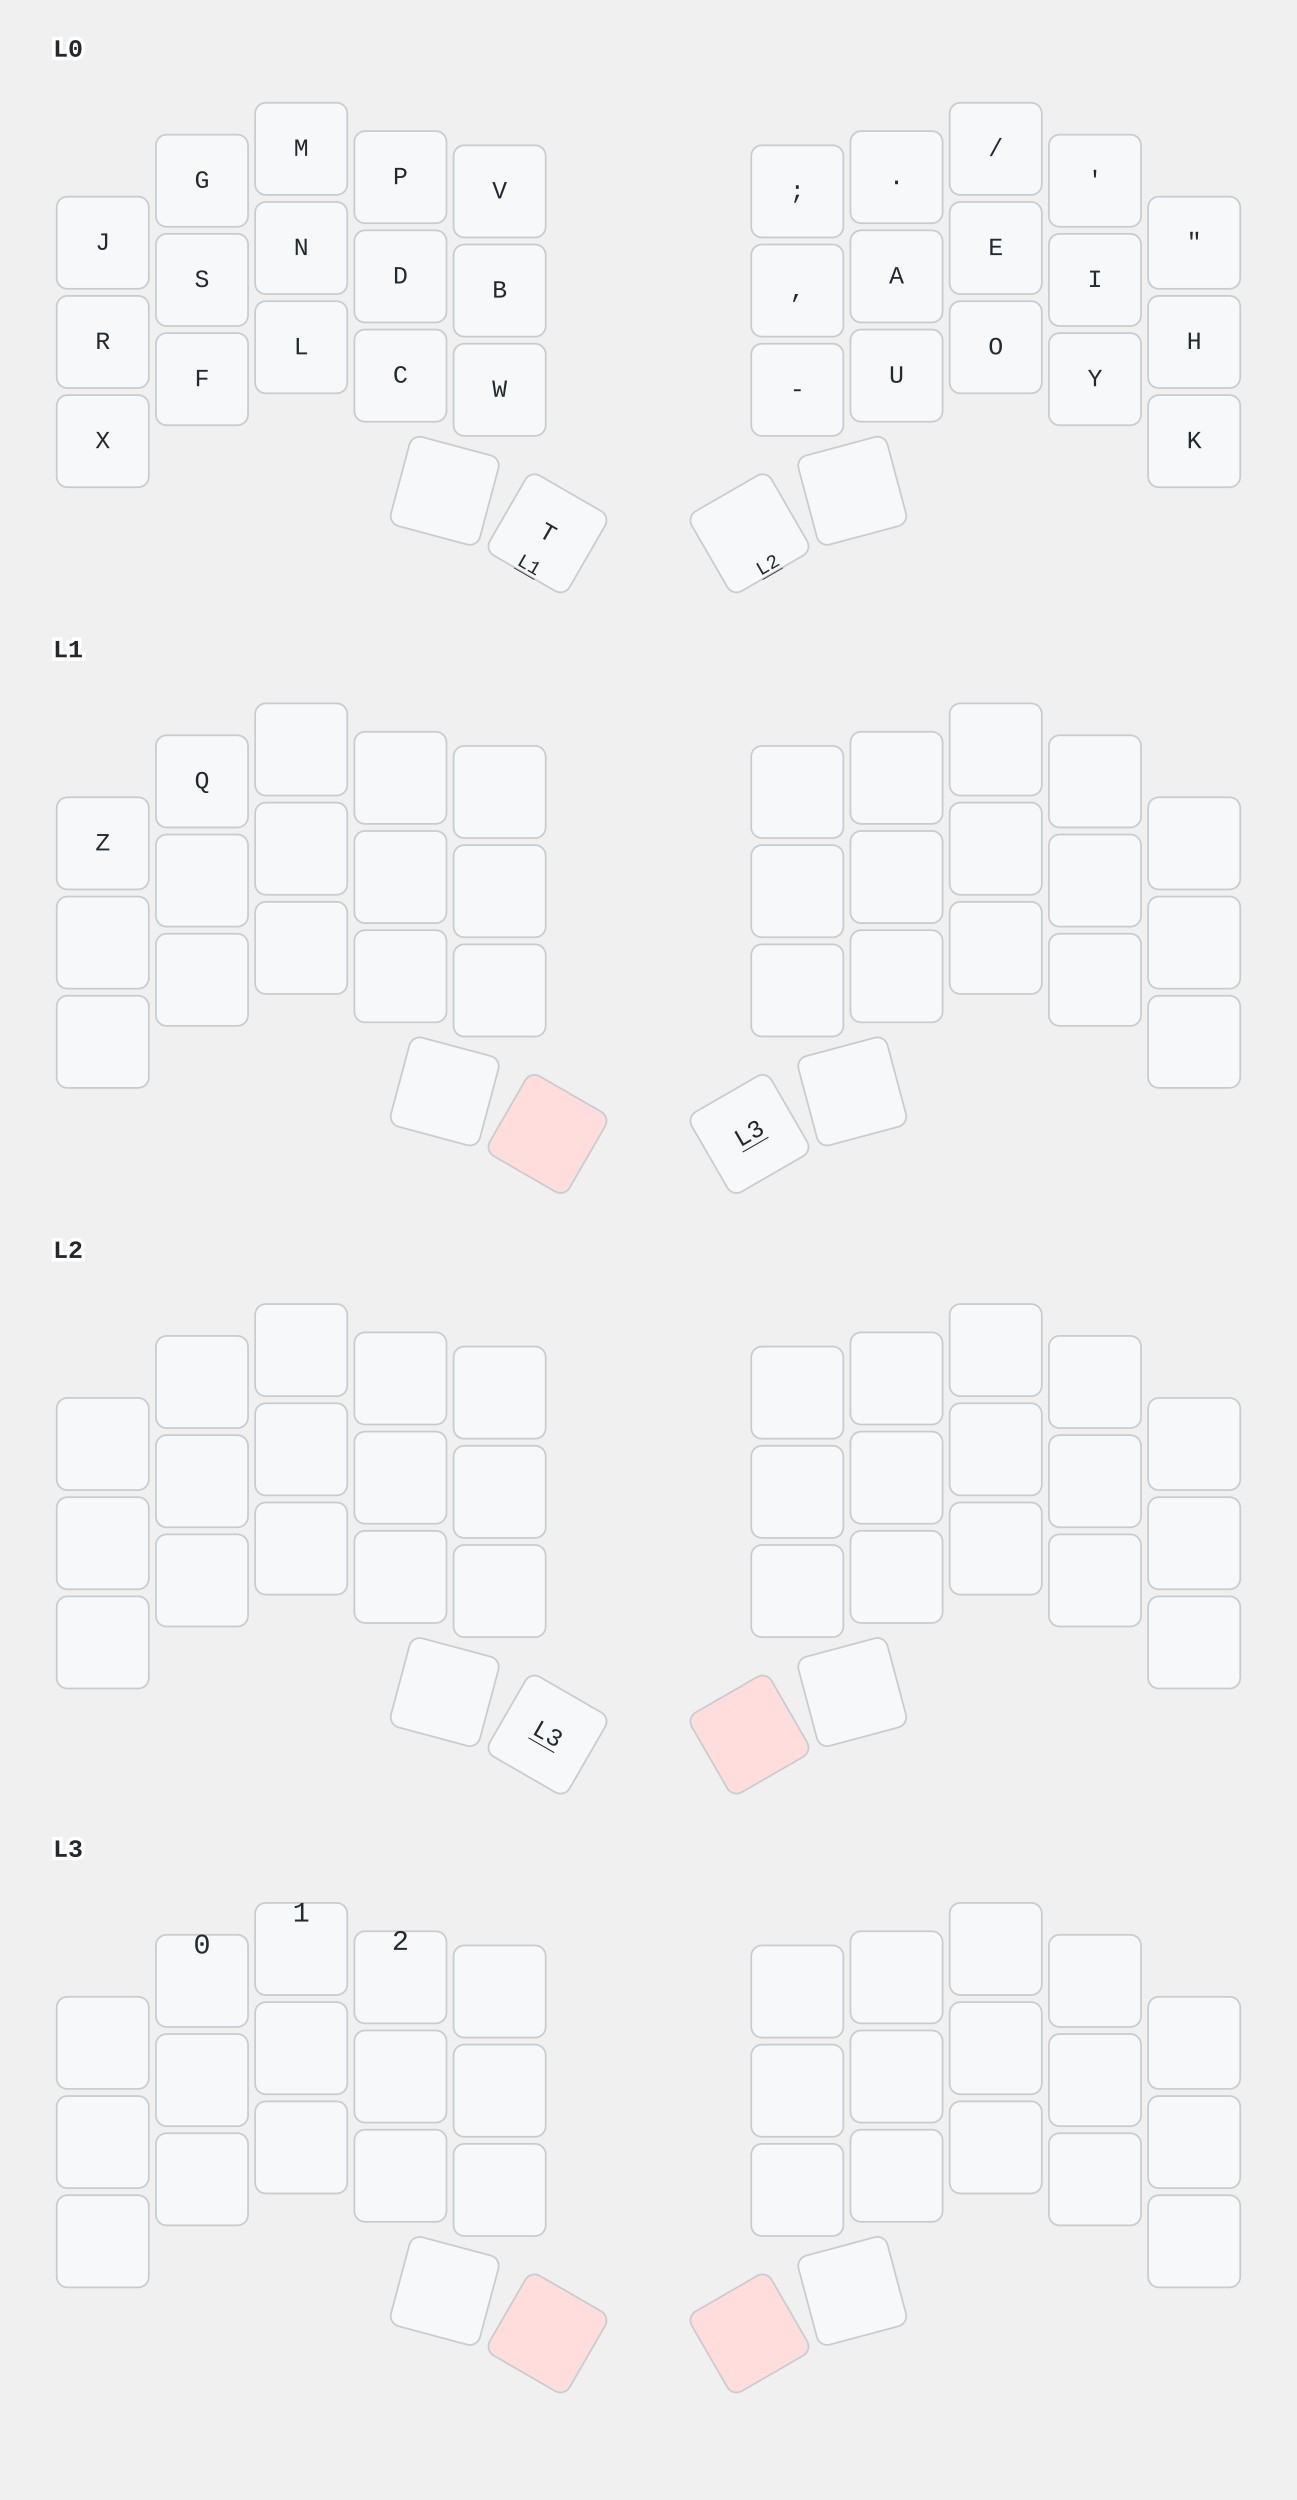
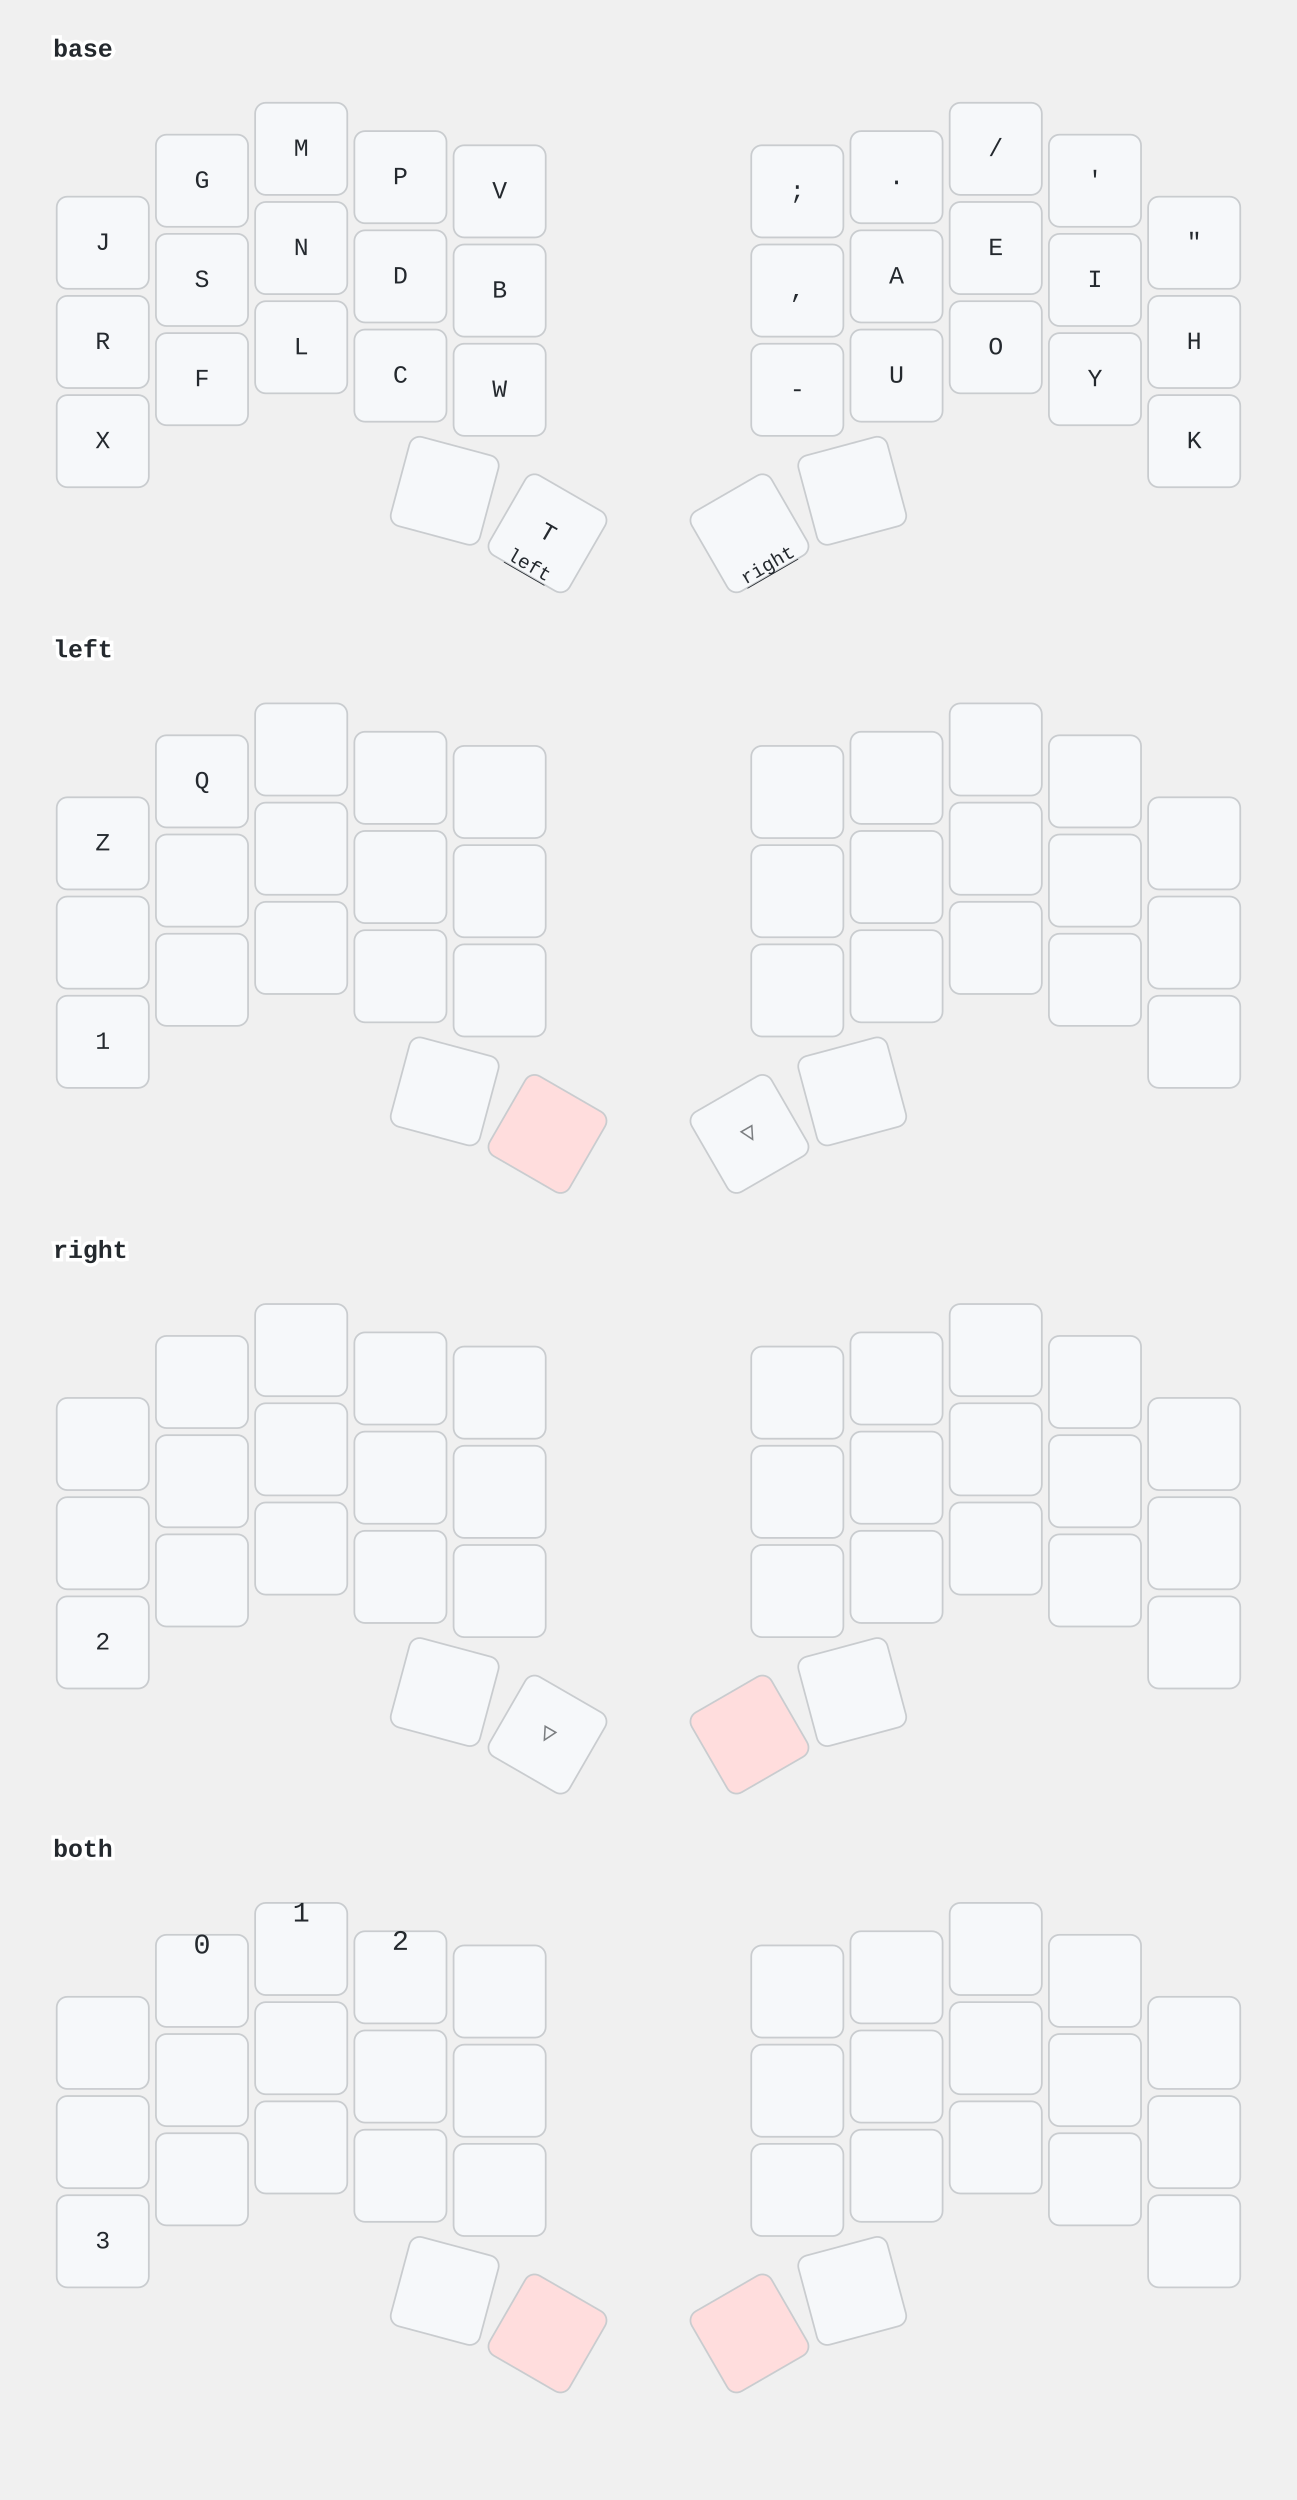
<svg xmlns="http://www.w3.org/2000/svg" xmlns:xlink="http://www.w3.org/1999/xlink" width="732" height="1411" viewBox="0 0 732 1411" class="keymap">
  <defs>/* start glyphs */
<svg id="mdi:apple-keyboard-shift">
      <svg id="mdi-apple-keyboard-shift" viewBox="0 0 24 24">
        <path d="M15,18V12H17.17L12,6.83L6.83,12H9V18H15M12,4L22,14H17V20H7V14H2L12,4Z" />
      </svg>
    </svg>
    <svg id="mdi:backspace-outline">
      <svg id="mdi-backspace-outline" viewBox="0 0 24 24">
        <path d="M19,15.59L17.59,17L14,13.41L10.41,17L9,15.59L12.59,12L9,8.41L10.41,7L14,10.59L17.59,7L19,8.41L15.41,12L19,15.59M22,3A2,2 0 0,1 24,5V19A2,2 0 0,1 22,21H7C6.31,21 5.77,20.64 5.41,20.11L0,12L5.41,3.88C5.77,3.35 6.31,3 7,3H22M22,5H7L2.28,12L7,19H22V5Z" />
      </svg>
    </svg>
    <svg id="mdi:bluetooth">
      <svg id="mdi-bluetooth" viewBox="0 0 24 24">
        <path d="M14.88,16.29L13,18.17V14.41M13,5.83L14.88,7.71L13,9.58M17.71,7.71L12,2H11V9.58L6.41,5L5,6.41L10.59,12L5,17.58L6.41,19L11,14.41V22H12L17.71,16.29L13.41,12L17.71,7.71Z" />
      </svg>
    </svg>
    <svg id="mdi:close">
      <svg id="mdi-close" viewBox="0 0 24 24">
        <path d="M19,6.41L17.59,5L12,10.59L6.41,5L5,6.41L10.59,12L5,17.59L6.41,19L12,13.41L17.59,19L19,17.59L13.41,12L19,6.41Z" />
      </svg>
    </svg>
    <svg id="mdi:flash">
      <svg id="mdi-flash" viewBox="0 0 24 24">
        <path d="M7,2V13H10V22L17,10H13L17,2H7Z" />
      </svg>
    </svg>
    <svg id="mdi:keyboard-return">
      <svg id="mdi-keyboard-return" viewBox="0 0 24 24">
        <path d="M19,7V11H5.83L9.41,7.41L8,6L2,12L8,18L9.41,16.58L5.83,13H21V7H19Z" />
      </svg>
    </svg>
    <svg id="mdi:keyboard-space">
      <svg id="mdi-keyboard-space" viewBox="0 0 24 24">
        <path d="M3 15H5V19H19V15H21V19C21 20.1 20.1 21 19 21H5C3.9 21 3 20.1 3 19V15Z" />
      </svg>
    </svg>
  </defs>/* end glyphs */
<style>/* inherit to force styles through use tags */
svg path {
    fill: inherit;
}

/* font and background color specifications */
svg.keymap {
    font-family: SFMono-Regular,Consolas,Liberation Mono,Menlo,monospace;
    font-size: 14px;
    font-kerning: normal;
    text-rendering: optimizeLegibility;
    fill: #24292e;
}

/* default key styling */
rect.key {
    fill: #f6f8fa;
}

rect.key, rect.combo {
    stroke: #c9cccf;
    stroke-width: 1;
}

/* default key side styling, only used is draw_key_sides is set */
rect.side {
    filter: brightness(90%);
}

/* color accent for combo boxes */
rect.combo, rect.combo-separate {
    fill: #cdf;
}

/* color accent for held keys */
rect.held, rect.combo.held {
    fill: #fdd;
}

/* color accent for ghost (optional) keys */
rect.ghost, rect.combo.ghost {
    stroke-dasharray: 4, 4;
    stroke-width: 2;
}

text {
    text-anchor: middle;
    dominant-baseline: middle;
}

/* styling for layer labels */
text.label {
    font-weight: bold;
    text-anchor: start;
    stroke: white;
    stroke-width: 4;
    paint-order: stroke;
}

/* styling for optional footer */
text.footer {
    text-anchor: end;
    dominant-baseline: auto;
    stroke: white;
    stroke-width: 4;
    paint-order: stroke;
}

/* styling for combo tap, and key hold/shifted label text */
text.combo, text.hold, text.shifted {
    font-size: 11px;
}

text.hold {
    text-anchor: middle;
    dominant-baseline: auto;
}

text.shifted {
    text-anchor: middle;
    dominant-baseline: hanging;
}

text.layer-activator {
    text-decoration: underline;
}

/* styling for hold/shifted label text in combo box */
text.combo.hold, text.combo.shifted {
    font-size: 8px;
}

/* lighter symbol for transparent keys */
text.trans {
    fill: #7b7e81;
}

/* styling for combo dendrons */
path.combo {
    stroke-width: 1;
    stroke: gray;
    fill: none;
}

/* Start Tabler Icons Cleanup */
/* cannot use height/width with glyphs */
.icon-tabler &gt; path {
    fill: inherit;
    stroke: inherit;
    stroke-width: 2;
}
/* hide tabler's default box */
.icon-tabler &gt; path[stroke="none"][fill="none"] {
    visibility: hidden;
}
/* End Tabler Icons Cleanup */

@media (prefers-color-scheme: dark) {
svg.keymap { fill: #d1d6db; }
rect.key { fill: #3f4750; }
rect.key, rect.combo { stroke: #60666c; }
rect.combo, rect.combo-separate { fill: #1f3d7a; }
rect.held, rect.combo.held { fill: #854747; }
text.label, text.footer { stroke: black; }
text.trans { fill: #7e8184; }
path.combo { stroke: #7f7f7f; }

}
.sym_sub_text.tap {
  translate: -5px 2px;
  font-size: 20px;
}
.sym_sub_text.shifted {
  translate: 10px 13px;
  font-size: 16px;
  opacity: 1.0;
}
</style>
-   <g transform="translate(30, 0)" class="layer-L0">
-     <text x="0" y="28" class="label" id="L0">L0</text>
+   <g transform="translate(30, 0)" class="layer-base">
+     <text x="0" y="28" class="label" id="base">base</text>
    <g transform="translate(0, 56)">
      <g transform="translate(28, 81)" class="key keypos-0">
        <rect rx="6" ry="6" x="-26" y="-26" width="52" height="52" class="key" />
        <text x="0" y="0" class="key tap">J</text>
      </g>
      <g transform="translate(84, 46)" class="key keypos-1">
        <rect rx="6" ry="6" x="-26" y="-26" width="52" height="52" class="key" />
        <text x="0" y="0" class="key tap">G</text>
      </g>
      <g transform="translate(140, 28)" class="key keypos-2">
        <rect rx="6" ry="6" x="-26" y="-26" width="52" height="52" class="key" />
        <text x="0" y="0" class="key tap">M</text>
      </g>
      <g transform="translate(196, 44)" class="key keypos-3">
        <rect rx="6" ry="6" x="-26" y="-26" width="52" height="52" class="key" />
        <text x="0" y="0" class="key tap">P</text>
      </g>
      <g transform="translate(252, 52)" class="key keypos-4">
        <rect rx="6" ry="6" x="-26" y="-26" width="52" height="52" class="key" />
        <text x="0" y="0" class="key tap">V</text>
      </g>
      <g transform="translate(420, 52)" class="key keypos-5">
        <rect rx="6" ry="6" x="-26" y="-26" width="52" height="52" class="key" />
        <text x="0" y="0" class="key tap">;</text>
      </g>
      <g transform="translate(476, 44)" class="key keypos-6">
        <rect rx="6" ry="6" x="-26" y="-26" width="52" height="52" class="key" />
        <text x="0" y="0" class="key tap">.</text>
      </g>
      <g transform="translate(532, 28)" class="key keypos-7">
        <rect rx="6" ry="6" x="-26" y="-26" width="52" height="52" class="key" />
        <text x="0" y="0" class="key tap">/</text>
      </g>
      <g transform="translate(588, 46)" class="key keypos-8">
        <rect rx="6" ry="6" x="-26" y="-26" width="52" height="52" class="key" />
        <text x="0" y="0" class="key tap">'</text>
      </g>
      <g transform="translate(644, 81)" class="key keypos-9">
        <rect rx="6" ry="6" x="-26" y="-26" width="52" height="52" class="key" />
        <text x="0" y="0" class="key tap">"</text>
      </g>
      <g transform="translate(28, 137)" class="key keypos-10">
        <rect rx="6" ry="6" x="-26" y="-26" width="52" height="52" class="key" />
        <text x="0" y="0" class="key tap">R</text>
      </g>
      <g transform="translate(84, 102)" class="key keypos-11">
        <rect rx="6" ry="6" x="-26" y="-26" width="52" height="52" class="key" />
        <text x="0" y="0" class="key tap">S</text>
      </g>
      <g transform="translate(140, 84)" class="key keypos-12">
        <rect rx="6" ry="6" x="-26" y="-26" width="52" height="52" class="key" />
        <text x="0" y="0" class="key tap">N</text>
      </g>
      <g transform="translate(196, 100)" class="key keypos-13">
        <rect rx="6" ry="6" x="-26" y="-26" width="52" height="52" class="key" />
        <text x="0" y="0" class="key tap">D</text>
        <use href="#mdi:apple-keyboard-shift" xlink:href="#mdi:apple-keyboard-shift" x="-8" y="9" height="15" width="15.0" class="key hold glyph mdi:apple-keyboard-shift" />
      </g>
      <g transform="translate(252, 108)" class="key keypos-14">
        <rect rx="6" ry="6" x="-26" y="-26" width="52" height="52" class="key" />
        <text x="0" y="0" class="key tap">B</text>
      </g>
      <g transform="translate(420, 108)" class="key keypos-15">
        <rect rx="6" ry="6" x="-26" y="-26" width="52" height="52" class="key" />
        <text x="0" y="0" class="key tap">,</text>
      </g>
      <g transform="translate(476, 100)" class="key keypos-16">
        <rect rx="6" ry="6" x="-26" y="-26" width="52" height="52" class="key" />
        <text x="0" y="0" class="key tap">A</text>
        <use href="#mdi:apple-keyboard-shift" xlink:href="#mdi:apple-keyboard-shift" x="-8" y="9" height="15" width="15.0" class="key hold glyph mdi:apple-keyboard-shift" />
      </g>
      <g transform="translate(532, 84)" class="key keypos-17">
        <rect rx="6" ry="6" x="-26" y="-26" width="52" height="52" class="key" />
        <text x="0" y="0" class="key tap">E</text>
      </g>
      <g transform="translate(588, 102)" class="key keypos-18">
        <rect rx="6" ry="6" x="-26" y="-26" width="52" height="52" class="key" />
        <text x="0" y="0" class="key tap">I</text>
      </g>
      <g transform="translate(644, 137)" class="key keypos-19">
        <rect rx="6" ry="6" x="-26" y="-26" width="52" height="52" class="key" />
        <text x="0" y="0" class="key tap">H</text>
      </g>
      <g transform="translate(28, 193)" class="key keypos-20">
        <rect rx="6" ry="6" x="-26" y="-26" width="52" height="52" class="key" />
        <text x="0" y="0" class="key tap">X</text>
      </g>
      <g transform="translate(84, 158)" class="key keypos-21">
        <rect rx="6" ry="6" x="-26" y="-26" width="52" height="52" class="key" />
        <text x="0" y="0" class="key tap">F</text>
      </g>
      <g transform="translate(140, 140)" class="key keypos-22">
        <rect rx="6" ry="6" x="-26" y="-26" width="52" height="52" class="key" />
        <text x="0" y="0" class="key tap">L</text>
      </g>
      <g transform="translate(196, 156)" class="key keypos-23">
        <rect rx="6" ry="6" x="-26" y="-26" width="52" height="52" class="key" />
        <text x="0" y="0" class="key tap">C</text>
      </g>
      <g transform="translate(252, 164)" class="key keypos-24">
        <rect rx="6" ry="6" x="-26" y="-26" width="52" height="52" class="key" />
        <text x="0" y="0" class="key tap">W</text>
      </g>
      <g transform="translate(420, 164)" class="key keypos-25">
        <rect rx="6" ry="6" x="-26" y="-26" width="52" height="52" class="key" />
        <text x="0" y="0" class="key tap">-</text>
      </g>
      <g transform="translate(476, 156)" class="key keypos-26">
        <rect rx="6" ry="6" x="-26" y="-26" width="52" height="52" class="key" />
        <text x="0" y="0" class="key tap">U</text>
      </g>
      <g transform="translate(532, 140)" class="key keypos-27">
        <rect rx="6" ry="6" x="-26" y="-26" width="52" height="52" class="key" />
        <text x="0" y="0" class="key tap">O</text>
      </g>
      <g transform="translate(588, 158)" class="key keypos-28">
        <rect rx="6" ry="6" x="-26" y="-26" width="52" height="52" class="key" />
        <text x="0" y="0" class="key tap">Y</text>
      </g>
      <g transform="translate(644, 193)" class="key keypos-29">
        <rect rx="6" ry="6" x="-26" y="-26" width="52" height="52" class="key" />
        <text x="0" y="0" class="key tap">K</text>
      </g>
      <g transform="translate(221, 221) rotate(15.0)" class="key keypos-30">
        <rect rx="6" ry="6" x="-26" y="-26" width="52" height="52" class="key" />
        <use href="#mdi:backspace-outline" xlink:href="#mdi:backspace-outline" x="-9" y="-9" height="18" width="18.0" class="key tap glyph mdi:backspace-outline" />
      </g>
      <g transform="translate(279, 245) rotate(30.0)" class="key keypos-31">
        <rect rx="6" ry="6" x="-26" y="-26" width="52" height="52" class="key" />
        <text x="0" y="0" class="key tap">T</text>
-         <a href="#L1">
-           <text x="0" y="24" class="key hold layer-activator">L1</text>
+         <a href="#left">
+           <text x="0" y="24" class="key hold layer-activator">left</text>
        </a>
      </g>
      <g transform="translate(393, 245) rotate(-30.0)" class="key keypos-32">
        <rect rx="6" ry="6" x="-26" y="-26" width="52" height="52" class="key" />
        <use href="#mdi:keyboard-space" xlink:href="#mdi:keyboard-space" x="-9" y="-9" height="18" width="18.0" class="key tap glyph mdi:keyboard-space" />
-         <a href="#L2">
-           <text x="0" y="24" class="key hold layer-activator">L2</text>
+         <a href="#right">
+           <text x="0" y="24" class="key hold layer-activator">right</text>
        </a>
      </g>
      <g transform="translate(451, 221) rotate(-15.0)" class="key keypos-33">
        <rect rx="6" ry="6" x="-26" y="-26" width="52" height="52" class="key" />
        <use href="#mdi:keyboard-return" xlink:href="#mdi:keyboard-return" x="-9" y="-9" height="18" width="18.0" class="key tap glyph mdi:keyboard-return" />
      </g>
    </g>
  </g>
-   <g transform="translate(30, 339)" class="layer-L1">
-     <text x="0" y="28" class="label" id="L1">L1</text>
+   <g transform="translate(30, 339)" class="layer-left">
+     <text x="0" y="28" class="label" id="left">left</text>
    <g transform="translate(0, 56)">
      <g transform="translate(28, 81)" class="key keypos-0">
        <rect rx="6" ry="6" x="-26" y="-26" width="52" height="52" class="key" />
        <text x="0" y="0" class="key tap">Z</text>
      </g>
      <g transform="translate(84, 46)" class="key keypos-1">
        <rect rx="6" ry="6" x="-26" y="-26" width="52" height="52" class="key" />
        <text x="0" y="0" class="key tap">Q</text>
      </g>
      <g transform="translate(140, 28)" class="key keypos-2">
        <rect rx="6" ry="6" x="-26" y="-26" width="52" height="52" class="key" />
      </g>
      <g transform="translate(196, 44)" class="key keypos-3">
        <rect rx="6" ry="6" x="-26" y="-26" width="52" height="52" class="key" />
      </g>
      <g transform="translate(252, 52)" class="key keypos-4">
        <rect rx="6" ry="6" x="-26" y="-26" width="52" height="52" class="key" />
      </g>
      <g transform="translate(420, 52)" class="key keypos-5">
        <rect rx="6" ry="6" x="-26" y="-26" width="52" height="52" class="key" />
      </g>
      <g transform="translate(476, 44)" class="key keypos-6">
        <rect rx="6" ry="6" x="-26" y="-26" width="52" height="52" class="key" />
      </g>
      <g transform="translate(532, 28)" class="key keypos-7">
        <rect rx="6" ry="6" x="-26" y="-26" width="52" height="52" class="key" />
      </g>
      <g transform="translate(588, 46)" class="key keypos-8">
        <rect rx="6" ry="6" x="-26" y="-26" width="52" height="52" class="key" />
      </g>
      <g transform="translate(644, 81)" class="key keypos-9">
        <rect rx="6" ry="6" x="-26" y="-26" width="52" height="52" class="key" />
      </g>
      <g transform="translate(28, 137)" class="key keypos-10">
        <rect rx="6" ry="6" x="-26" y="-26" width="52" height="52" class="key" />
      </g>
      <g transform="translate(84, 102)" class="key keypos-11">
        <rect rx="6" ry="6" x="-26" y="-26" width="52" height="52" class="key" />
      </g>
      <g transform="translate(140, 84)" class="key keypos-12">
        <rect rx="6" ry="6" x="-26" y="-26" width="52" height="52" class="key" />
      </g>
      <g transform="translate(196, 100)" class="key keypos-13">
        <rect rx="6" ry="6" x="-26" y="-26" width="52" height="52" class="key" />
        <use href="#mdi:apple-keyboard-shift" xlink:href="#mdi:apple-keyboard-shift" x="-9" y="-9" height="18" width="18.0" class="key tap glyph mdi:apple-keyboard-shift" />
      </g>
      <g transform="translate(252, 108)" class="key keypos-14">
        <rect rx="6" ry="6" x="-26" y="-26" width="52" height="52" class="key" />
      </g>
      <g transform="translate(420, 108)" class="key keypos-15">
        <rect rx="6" ry="6" x="-26" y="-26" width="52" height="52" class="key" />
      </g>
      <g transform="translate(476, 100)" class="key keypos-16">
        <rect rx="6" ry="6" x="-26" y="-26" width="52" height="52" class="key" />
        <use href="#mdi:apple-keyboard-shift" xlink:href="#mdi:apple-keyboard-shift" x="-9" y="-9" height="18" width="18.0" class="key tap glyph mdi:apple-keyboard-shift" />
      </g>
      <g transform="translate(532, 84)" class="key keypos-17">
        <rect rx="6" ry="6" x="-26" y="-26" width="52" height="52" class="key" />
      </g>
      <g transform="translate(588, 102)" class="key keypos-18">
        <rect rx="6" ry="6" x="-26" y="-26" width="52" height="52" class="key" />
      </g>
      <g transform="translate(644, 137)" class="key keypos-19">
        <rect rx="6" ry="6" x="-26" y="-26" width="52" height="52" class="key" />
      </g>
      <g transform="translate(28, 193)" class="key keypos-20">
        <rect rx="6" ry="6" x="-26" y="-26" width="52" height="52" class="key" />
+         <text x="0" y="0" class="key tap">1</text>
      </g>
      <g transform="translate(84, 158)" class="key keypos-21">
        <rect rx="6" ry="6" x="-26" y="-26" width="52" height="52" class="key" />
      </g>
      <g transform="translate(140, 140)" class="key keypos-22">
        <rect rx="6" ry="6" x="-26" y="-26" width="52" height="52" class="key" />
      </g>
      <g transform="translate(196, 156)" class="key keypos-23">
        <rect rx="6" ry="6" x="-26" y="-26" width="52" height="52" class="key" />
      </g>
      <g transform="translate(252, 164)" class="key keypos-24">
        <rect rx="6" ry="6" x="-26" y="-26" width="52" height="52" class="key" />
      </g>
      <g transform="translate(420, 164)" class="key keypos-25">
        <rect rx="6" ry="6" x="-26" y="-26" width="52" height="52" class="key" />
      </g>
      <g transform="translate(476, 156)" class="key keypos-26">
        <rect rx="6" ry="6" x="-26" y="-26" width="52" height="52" class="key" />
      </g>
      <g transform="translate(532, 140)" class="key keypos-27">
        <rect rx="6" ry="6" x="-26" y="-26" width="52" height="52" class="key" />
      </g>
      <g transform="translate(588, 158)" class="key keypos-28">
        <rect rx="6" ry="6" x="-26" y="-26" width="52" height="52" class="key" />
      </g>
      <g transform="translate(644, 193)" class="key keypos-29">
        <rect rx="6" ry="6" x="-26" y="-26" width="52" height="52" class="key" />
      </g>
      <g transform="translate(221, 221) rotate(15.0)" class="key keypos-30">
        <rect rx="6" ry="6" x="-26" y="-26" width="52" height="52" class="key" />
      </g>
      <g transform="translate(279, 245) rotate(30.0)" class="key held keypos-31">
        <rect rx="6" ry="6" x="-26" y="-26" width="52" height="52" class="key held" />
      </g>
-       <g transform="translate(393, 245) rotate(-30.0)" class="key keypos-32">
-         <rect rx="6" ry="6" x="-26" y="-26" width="52" height="52" class="key" />
-         <a href="#L3">
-           <text x="0" y="0" class="key tap layer-activator">L3</text>
-         </a>
+       <g transform="translate(393, 245) rotate(-30.0)" class="key trans keypos-32">
+         <rect rx="6" ry="6" x="-26" y="-26" width="52" height="52" class="key trans" />
+         <text x="0" y="0" class="key trans tap">▽</text>
      </g>
      <g transform="translate(451, 221) rotate(-15.0)" class="key keypos-33">
        <rect rx="6" ry="6" x="-26" y="-26" width="52" height="52" class="key" />
      </g>
    </g>
  </g>
-   <g transform="translate(30, 678)" class="layer-L2">
-     <text x="0" y="28" class="label" id="L2">L2</text>
+   <g transform="translate(30, 678)" class="layer-right">
+     <text x="0" y="28" class="label" id="right">right</text>
    <g transform="translate(0, 56)">
      <g transform="translate(28, 81)" class="key keypos-0">
        <rect rx="6" ry="6" x="-26" y="-26" width="52" height="52" class="key" />
      </g>
      <g transform="translate(84, 46)" class="key keypos-1">
        <rect rx="6" ry="6" x="-26" y="-26" width="52" height="52" class="key" />
      </g>
      <g transform="translate(140, 28)" class="key keypos-2">
        <rect rx="6" ry="6" x="-26" y="-26" width="52" height="52" class="key" />
      </g>
      <g transform="translate(196, 44)" class="key keypos-3">
        <rect rx="6" ry="6" x="-26" y="-26" width="52" height="52" class="key" />
      </g>
      <g transform="translate(252, 52)" class="key keypos-4">
        <rect rx="6" ry="6" x="-26" y="-26" width="52" height="52" class="key" />
      </g>
      <g transform="translate(420, 52)" class="key keypos-5">
        <rect rx="6" ry="6" x="-26" y="-26" width="52" height="52" class="key" />
      </g>
      <g transform="translate(476, 44)" class="key keypos-6">
        <rect rx="6" ry="6" x="-26" y="-26" width="52" height="52" class="key" />
      </g>
      <g transform="translate(532, 28)" class="key keypos-7">
        <rect rx="6" ry="6" x="-26" y="-26" width="52" height="52" class="key" />
      </g>
      <g transform="translate(588, 46)" class="key keypos-8">
        <rect rx="6" ry="6" x="-26" y="-26" width="52" height="52" class="key" />
      </g>
      <g transform="translate(644, 81)" class="key keypos-9">
        <rect rx="6" ry="6" x="-26" y="-26" width="52" height="52" class="key" />
      </g>
      <g transform="translate(28, 137)" class="key keypos-10">
        <rect rx="6" ry="6" x="-26" y="-26" width="52" height="52" class="key" />
      </g>
      <g transform="translate(84, 102)" class="key keypos-11">
        <rect rx="6" ry="6" x="-26" y="-26" width="52" height="52" class="key" />
      </g>
      <g transform="translate(140, 84)" class="key keypos-12">
        <rect rx="6" ry="6" x="-26" y="-26" width="52" height="52" class="key" />
      </g>
      <g transform="translate(196, 100)" class="key keypos-13">
        <rect rx="6" ry="6" x="-26" y="-26" width="52" height="52" class="key" />
      </g>
      <g transform="translate(252, 108)" class="key keypos-14">
        <rect rx="6" ry="6" x="-26" y="-26" width="52" height="52" class="key" />
      </g>
      <g transform="translate(420, 108)" class="key keypos-15">
        <rect rx="6" ry="6" x="-26" y="-26" width="52" height="52" class="key" />
      </g>
      <g transform="translate(476, 100)" class="key keypos-16">
        <rect rx="6" ry="6" x="-26" y="-26" width="52" height="52" class="key" />
      </g>
      <g transform="translate(532, 84)" class="key keypos-17">
        <rect rx="6" ry="6" x="-26" y="-26" width="52" height="52" class="key" />
      </g>
      <g transform="translate(588, 102)" class="key keypos-18">
        <rect rx="6" ry="6" x="-26" y="-26" width="52" height="52" class="key" />
      </g>
      <g transform="translate(644, 137)" class="key keypos-19">
        <rect rx="6" ry="6" x="-26" y="-26" width="52" height="52" class="key" />
      </g>
      <g transform="translate(28, 193)" class="key keypos-20">
        <rect rx="6" ry="6" x="-26" y="-26" width="52" height="52" class="key" />
+         <text x="0" y="0" class="key tap">2</text>
      </g>
      <g transform="translate(84, 158)" class="key keypos-21">
        <rect rx="6" ry="6" x="-26" y="-26" width="52" height="52" class="key" />
      </g>
      <g transform="translate(140, 140)" class="key keypos-22">
        <rect rx="6" ry="6" x="-26" y="-26" width="52" height="52" class="key" />
      </g>
      <g transform="translate(196, 156)" class="key keypos-23">
        <rect rx="6" ry="6" x="-26" y="-26" width="52" height="52" class="key" />
      </g>
      <g transform="translate(252, 164)" class="key keypos-24">
        <rect rx="6" ry="6" x="-26" y="-26" width="52" height="52" class="key" />
      </g>
      <g transform="translate(420, 164)" class="key keypos-25">
        <rect rx="6" ry="6" x="-26" y="-26" width="52" height="52" class="key" />
      </g>
      <g transform="translate(476, 156)" class="key keypos-26">
        <rect rx="6" ry="6" x="-26" y="-26" width="52" height="52" class="key" />
      </g>
      <g transform="translate(532, 140)" class="key keypos-27">
        <rect rx="6" ry="6" x="-26" y="-26" width="52" height="52" class="key" />
      </g>
      <g transform="translate(588, 158)" class="key keypos-28">
        <rect rx="6" ry="6" x="-26" y="-26" width="52" height="52" class="key" />
      </g>
      <g transform="translate(644, 193)" class="key keypos-29">
        <rect rx="6" ry="6" x="-26" y="-26" width="52" height="52" class="key" />
      </g>
      <g transform="translate(221, 221) rotate(15.0)" class="key keypos-30">
        <rect rx="6" ry="6" x="-26" y="-26" width="52" height="52" class="key" />
      </g>
-       <g transform="translate(279, 245) rotate(30.0)" class="key keypos-31">
-         <rect rx="6" ry="6" x="-26" y="-26" width="52" height="52" class="key" />
-         <a href="#L3">
-           <text x="0" y="0" class="key tap layer-activator">L3</text>
-         </a>
+       <g transform="translate(279, 245) rotate(30.0)" class="key trans keypos-31">
+         <rect rx="6" ry="6" x="-26" y="-26" width="52" height="52" class="key trans" />
+         <text x="0" y="0" class="key trans tap">▽</text>
      </g>
      <g transform="translate(393, 245) rotate(-30.0)" class="key held keypos-32">
        <rect rx="6" ry="6" x="-26" y="-26" width="52" height="52" class="key held" />
      </g>
      <g transform="translate(451, 221) rotate(-15.0)" class="key keypos-33">
        <rect rx="6" ry="6" x="-26" y="-26" width="52" height="52" class="key" />
      </g>
    </g>
  </g>
-   <g transform="translate(30, 1016)" class="layer-L3">
-     <text x="0" y="28" class="label" id="L3">L3</text>
+   <g transform="translate(30, 1016)" class="layer-both">
+     <text x="0" y="28" class="label" id="both">both</text>
    <g transform="translate(0, 56)">
      <g transform="translate(28, 81)" class="key keypos-0">
        <rect rx="6" ry="6" x="-26" y="-26" width="52" height="52" class="key" />
        <use href="#mdi:flash" xlink:href="#mdi:flash" x="-9" y="-9" height="18" width="18.0" class="key tap glyph mdi:flash" />
      </g>
      <g transform="translate(84, 46)" class="key sym_sub_text keypos-1">
        <rect rx="6" ry="6" x="-26" y="-26" width="52" height="52" class="key sym_sub_text" />
        <use href="#mdi:bluetooth" xlink:href="#mdi:bluetooth" x="-9" y="-9" height="18" width="18.0" class="key sym_sub_text tap glyph mdi:bluetooth" />
        <text x="0" y="-24" class="key sym_sub_text shifted">0</text>
      </g>
      <g transform="translate(140, 28)" class="key sym_sub_text keypos-2">
        <rect rx="6" ry="6" x="-26" y="-26" width="52" height="52" class="key sym_sub_text" />
        <use href="#mdi:bluetooth" xlink:href="#mdi:bluetooth" x="-9" y="-9" height="18" width="18.0" class="key sym_sub_text tap glyph mdi:bluetooth" />
        <text x="0" y="-24" class="key sym_sub_text shifted">1</text>
      </g>
      <g transform="translate(196, 44)" class="key sym_sub_text keypos-3">
        <rect rx="6" ry="6" x="-26" y="-26" width="52" height="52" class="key sym_sub_text" />
        <use href="#mdi:bluetooth" xlink:href="#mdi:bluetooth" x="-9" y="-9" height="18" width="18.0" class="key sym_sub_text tap glyph mdi:bluetooth" />
        <text x="0" y="-24" class="key sym_sub_text shifted">2</text>
      </g>
      <g transform="translate(252, 52)" class="key sym_sub_text keypos-4">
        <rect rx="6" ry="6" x="-26" y="-26" width="52" height="52" class="key sym_sub_text" />
        <use href="#mdi:bluetooth" xlink:href="#mdi:bluetooth" x="-9" y="-9" height="18" width="18.0" class="key sym_sub_text tap glyph mdi:bluetooth" />
        <use href="#mdi:close" xlink:href="#mdi:close" x="-8" y="-24" height="15" width="15.0" class="key sym_sub_text shifted glyph mdi:close" />
      </g>
      <g transform="translate(420, 52)" class="key keypos-5">
        <rect rx="6" ry="6" x="-26" y="-26" width="52" height="52" class="key" />
      </g>
      <g transform="translate(476, 44)" class="key keypos-6">
        <rect rx="6" ry="6" x="-26" y="-26" width="52" height="52" class="key" />
      </g>
      <g transform="translate(532, 28)" class="key keypos-7">
        <rect rx="6" ry="6" x="-26" y="-26" width="52" height="52" class="key" />
      </g>
      <g transform="translate(588, 46)" class="key keypos-8">
        <rect rx="6" ry="6" x="-26" y="-26" width="52" height="52" class="key" />
      </g>
      <g transform="translate(644, 81)" class="key keypos-9">
        <rect rx="6" ry="6" x="-26" y="-26" width="52" height="52" class="key" />
      </g>
      <g transform="translate(28, 137)" class="key keypos-10">
        <rect rx="6" ry="6" x="-26" y="-26" width="52" height="52" class="key" />
      </g>
      <g transform="translate(84, 102)" class="key keypos-11">
        <rect rx="6" ry="6" x="-26" y="-26" width="52" height="52" class="key" />
      </g>
      <g transform="translate(140, 84)" class="key keypos-12">
        <rect rx="6" ry="6" x="-26" y="-26" width="52" height="52" class="key" />
      </g>
      <g transform="translate(196, 100)" class="key keypos-13">
        <rect rx="6" ry="6" x="-26" y="-26" width="52" height="52" class="key" />
      </g>
      <g transform="translate(252, 108)" class="key keypos-14">
        <rect rx="6" ry="6" x="-26" y="-26" width="52" height="52" class="key" />
      </g>
      <g transform="translate(420, 108)" class="key keypos-15">
        <rect rx="6" ry="6" x="-26" y="-26" width="52" height="52" class="key" />
      </g>
      <g transform="translate(476, 100)" class="key keypos-16">
        <rect rx="6" ry="6" x="-26" y="-26" width="52" height="52" class="key" />
      </g>
      <g transform="translate(532, 84)" class="key keypos-17">
        <rect rx="6" ry="6" x="-26" y="-26" width="52" height="52" class="key" />
      </g>
      <g transform="translate(588, 102)" class="key keypos-18">
        <rect rx="6" ry="6" x="-26" y="-26" width="52" height="52" class="key" />
      </g>
      <g transform="translate(644, 137)" class="key keypos-19">
        <rect rx="6" ry="6" x="-26" y="-26" width="52" height="52" class="key" />
      </g>
      <g transform="translate(28, 193)" class="key keypos-20">
        <rect rx="6" ry="6" x="-26" y="-26" width="52" height="52" class="key" />
+         <text x="0" y="0" class="key tap">3</text>
      </g>
      <g transform="translate(84, 158)" class="key keypos-21">
        <rect rx="6" ry="6" x="-26" y="-26" width="52" height="52" class="key" />
      </g>
      <g transform="translate(140, 140)" class="key keypos-22">
        <rect rx="6" ry="6" x="-26" y="-26" width="52" height="52" class="key" />
      </g>
      <g transform="translate(196, 156)" class="key keypos-23">
        <rect rx="6" ry="6" x="-26" y="-26" width="52" height="52" class="key" />
      </g>
      <g transform="translate(252, 164)" class="key keypos-24">
        <rect rx="6" ry="6" x="-26" y="-26" width="52" height="52" class="key" />
      </g>
      <g transform="translate(420, 164)" class="key keypos-25">
        <rect rx="6" ry="6" x="-26" y="-26" width="52" height="52" class="key" />
      </g>
      <g transform="translate(476, 156)" class="key keypos-26">
        <rect rx="6" ry="6" x="-26" y="-26" width="52" height="52" class="key" />
      </g>
      <g transform="translate(532, 140)" class="key keypos-27">
        <rect rx="6" ry="6" x="-26" y="-26" width="52" height="52" class="key" />
      </g>
      <g transform="translate(588, 158)" class="key keypos-28">
        <rect rx="6" ry="6" x="-26" y="-26" width="52" height="52" class="key" />
      </g>
      <g transform="translate(644, 193)" class="key keypos-29">
        <rect rx="6" ry="6" x="-26" y="-26" width="52" height="52" class="key" />
      </g>
      <g transform="translate(221, 221) rotate(15.0)" class="key keypos-30">
        <rect rx="6" ry="6" x="-26" y="-26" width="52" height="52" class="key" />
      </g>
      <g transform="translate(279, 245) rotate(30.0)" class="key held keypos-31">
        <rect rx="6" ry="6" x="-26" y="-26" width="52" height="52" class="key held" />
      </g>
      <g transform="translate(393, 245) rotate(-30.0)" class="key held keypos-32">
        <rect rx="6" ry="6" x="-26" y="-26" width="52" height="52" class="key held" />
      </g>
      <g transform="translate(451, 221) rotate(-15.0)" class="key keypos-33">
        <rect rx="6" ry="6" x="-26" y="-26" width="52" height="52" class="key" />
      </g>
    </g>
  </g>
</svg>
